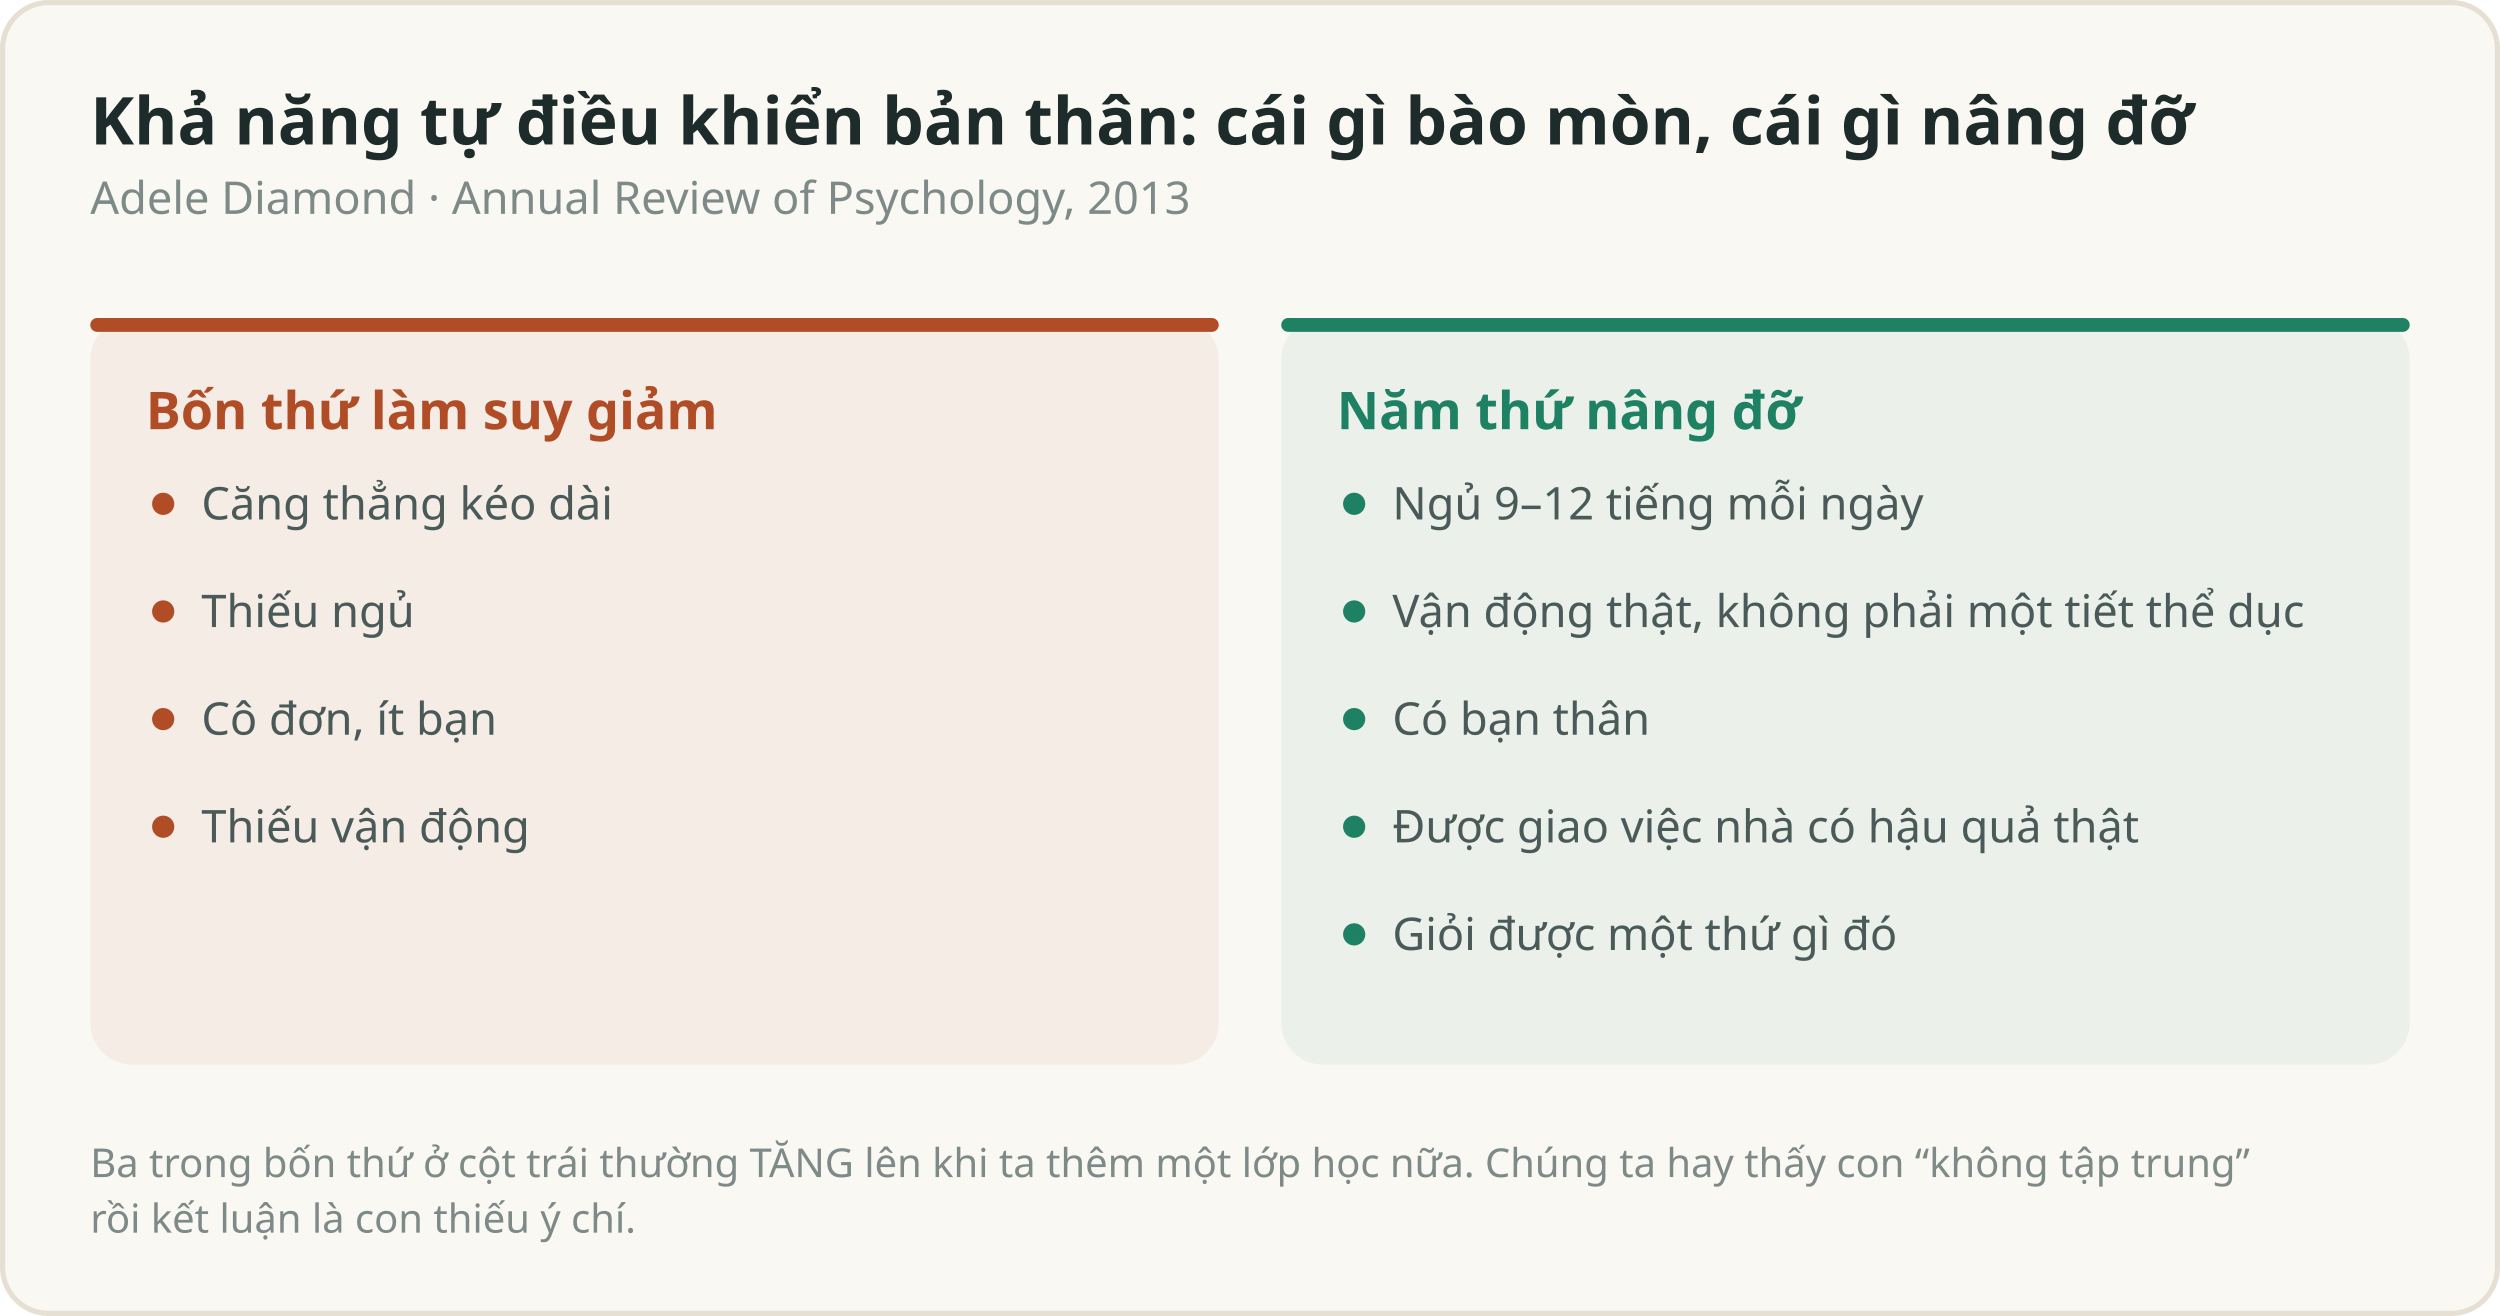
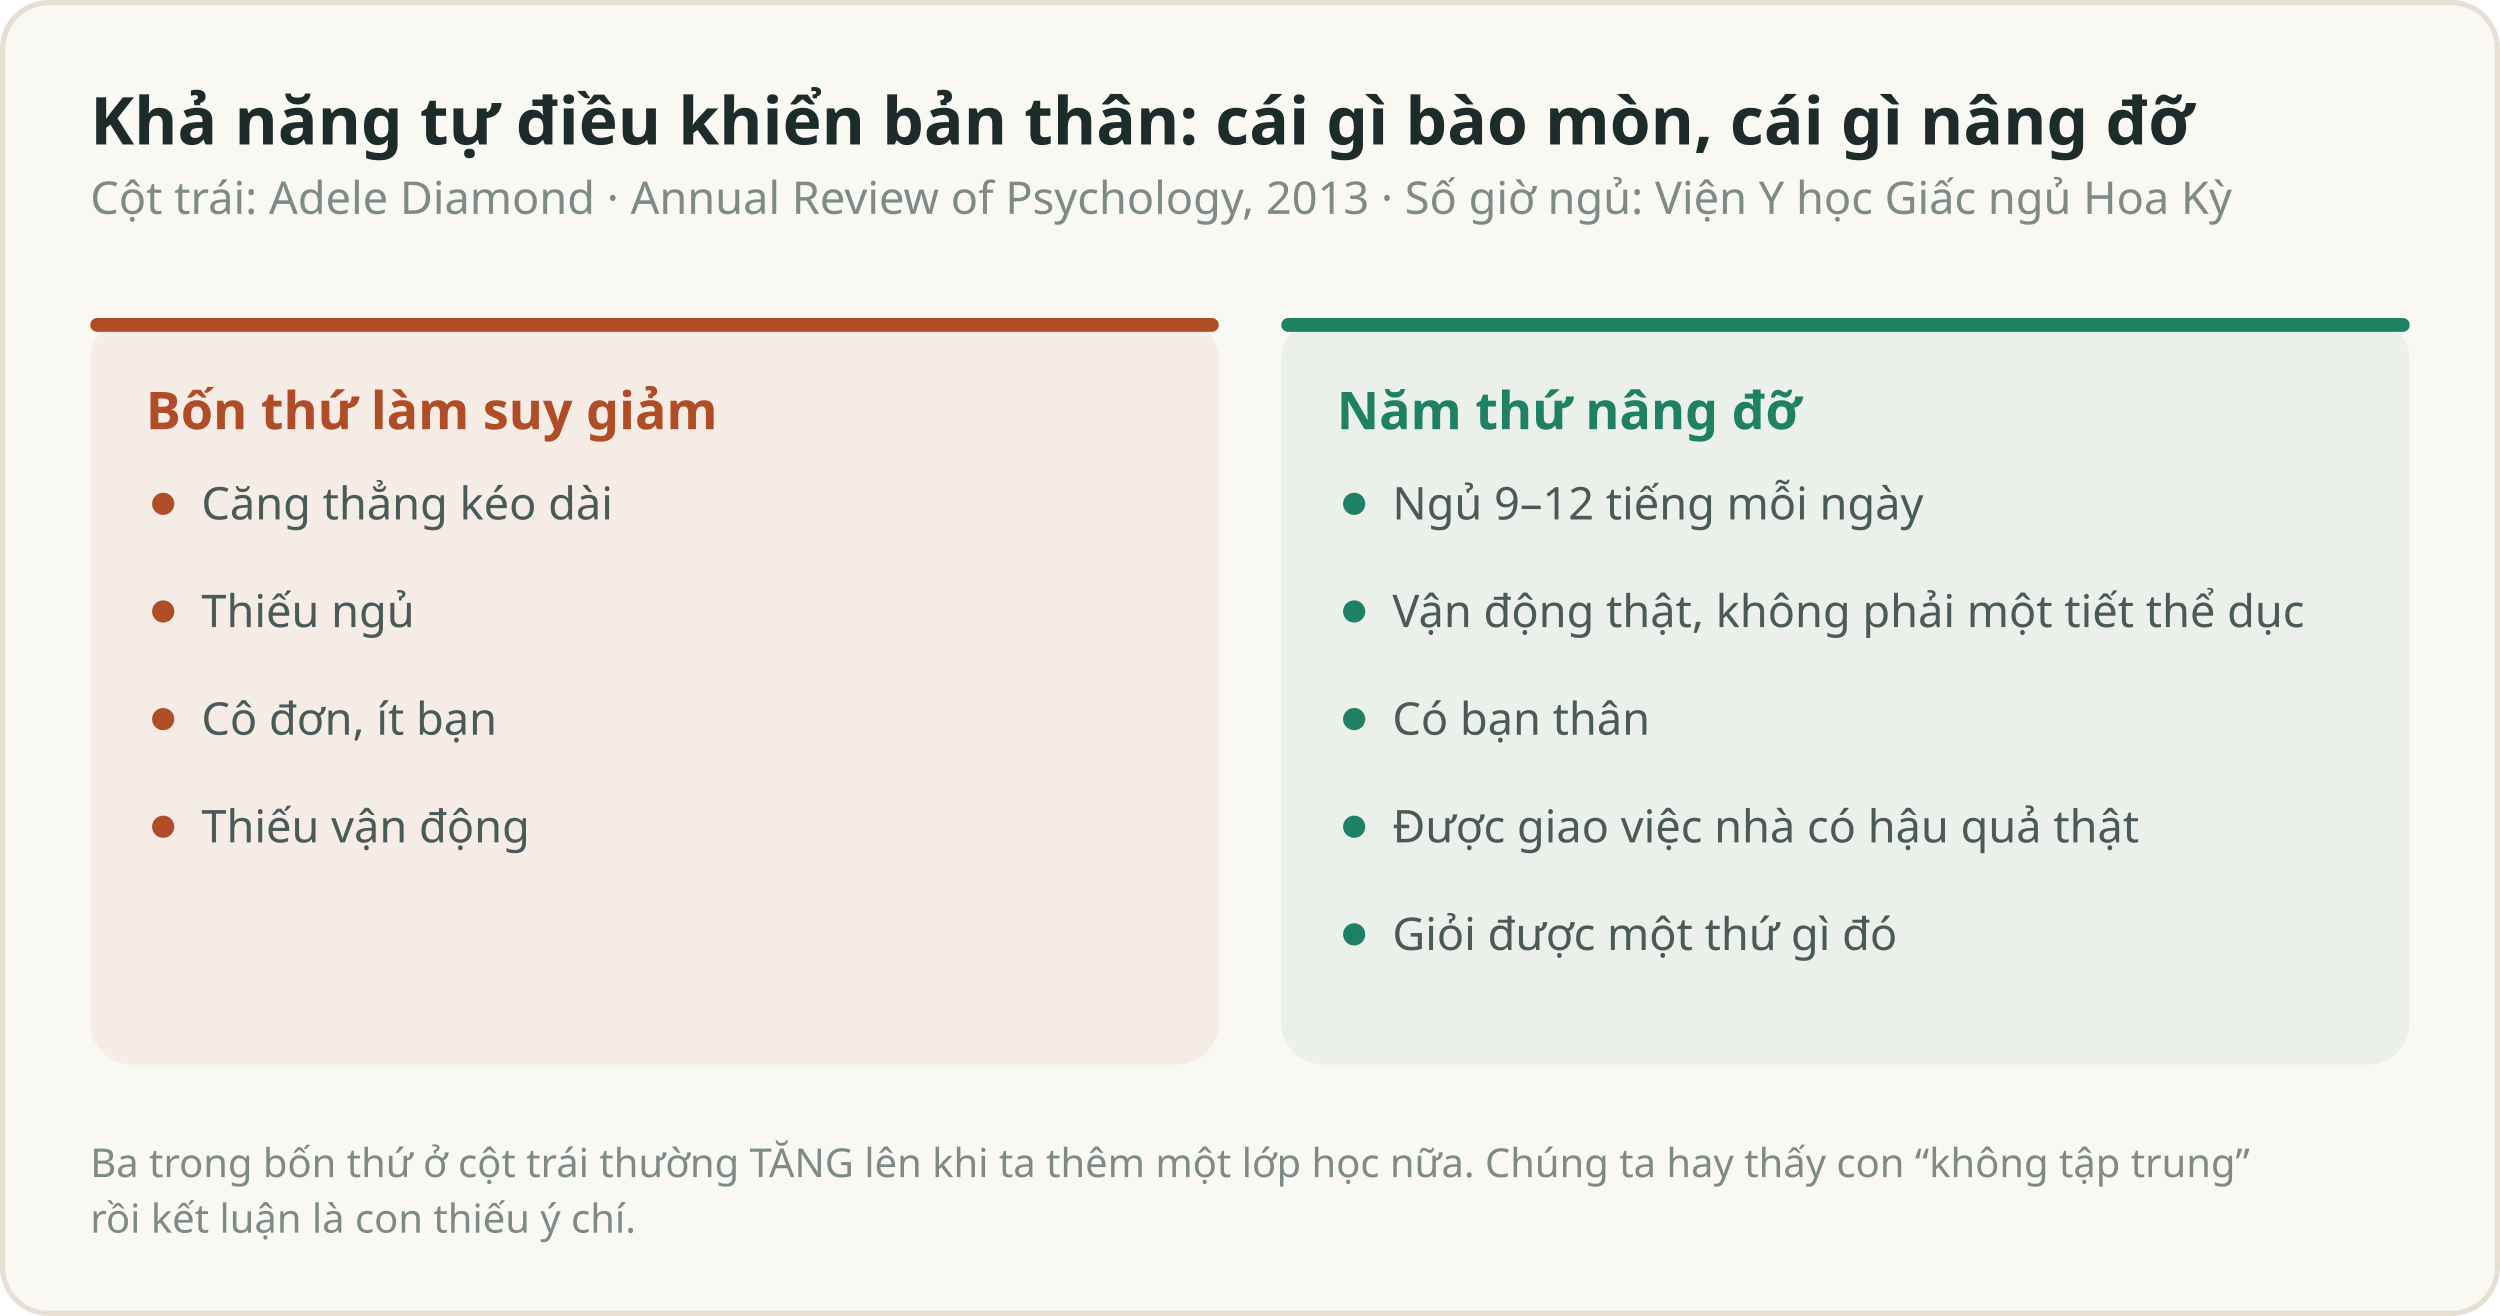
<svg xmlns="http://www.w3.org/2000/svg" viewBox="0 0 720 379" width="720" height="379" role="img">
  <rect width="720" height="379" rx="14" fill="#faf8f3" />
  <rect x="0.75" y="0.75" width="718.5" height="377.5" rx="13.25" fill="none" stroke="#e6e0d4" stroke-width="1.5" />
  <text x="26.0" y="41.6" font-family="-apple-system, BlinkMacSystemFont, 'Segoe UI', 'Noto Sans', Roboto, 'Helvetica Neue', Arial, sans-serif" font-size="19" font-weight="700" fill="#1d2b2a" text-anchor="start">Khả năng tự điều khiển bản thân: cái gì bào mòn, cái gì nâng đỡ</text>
-   <text x="26.0" y="61.6" font-family="-apple-system, BlinkMacSystemFont, 'Segoe UI', 'Noto Sans', Roboto, 'Helvetica Neue', Arial, sans-serif" font-size="13" font-weight="400" fill="#7d8a88" text-anchor="start">Adele Diamond · Annual Review of Psychology, 2013</text>
+   <text x="26.0" y="61.6" font-family="-apple-system, BlinkMacSystemFont, 'Segoe UI', 'Noto Sans', Roboto, 'Helvetica Neue', Arial, sans-serif" font-size="13" font-weight="400" fill="#7d8a88" text-anchor="start">Cột trái: Adele Diamond · Annual Review of Psychology, 2013 · Số giờ ngủ: Viện Y học Giấc ngủ Hoa Kỳ</text>
  <rect x="26.0" y="91.6" width="325.0" height="215.0" rx="12.0" fill="#b04c26" opacity="0.07" />
  <rect x="26.0" y="91.58" width="325.0" height="4" rx="2" fill="#b04c26" />
  <text x="42.0" y="123.6" font-family="-apple-system, BlinkMacSystemFont, 'Segoe UI', 'Noto Sans', Roboto, 'Helvetica Neue', Arial, sans-serif" font-size="15" font-weight="700" fill="#b04c26" text-anchor="start">Bốn thứ làm suy giảm</text>
  <circle cx="47.0" cy="145.1" r="3.2" fill="#b04c26" />
  <text x="58.0" y="149.6" font-family="-apple-system, BlinkMacSystemFont, 'Segoe UI', 'Noto Sans', Roboto, 'Helvetica Neue', Arial, sans-serif" font-size="13" font-weight="400" fill="#4a5a58" text-anchor="start">Căng thẳng kéo dài</text>
  <circle cx="47.0" cy="176.1" r="3.2" fill="#b04c26" />
  <text x="58.0" y="180.6" font-family="-apple-system, BlinkMacSystemFont, 'Segoe UI', 'Noto Sans', Roboto, 'Helvetica Neue', Arial, sans-serif" font-size="13" font-weight="400" fill="#4a5a58" text-anchor="start">Thiếu ngủ</text>
  <circle cx="47.0" cy="207.1" r="3.2" fill="#b04c26" />
  <text x="58.0" y="211.6" font-family="-apple-system, BlinkMacSystemFont, 'Segoe UI', 'Noto Sans', Roboto, 'Helvetica Neue', Arial, sans-serif" font-size="13" font-weight="400" fill="#4a5a58" text-anchor="start">Cô đơn, ít bạn</text>
  <circle cx="47.0" cy="238.1" r="3.2" fill="#b04c26" />
  <text x="58.0" y="242.6" font-family="-apple-system, BlinkMacSystemFont, 'Segoe UI', 'Noto Sans', Roboto, 'Helvetica Neue', Arial, sans-serif" font-size="13" font-weight="400" fill="#4a5a58" text-anchor="start">Thiếu vận động</text>
  <rect x="369.0" y="91.6" width="325.0" height="215.0" rx="12.0" fill="#1e8163" opacity="0.07" />
  <rect x="369.0" y="91.58" width="325.0" height="4" rx="2" fill="#1e8163" />
  <text x="385.0" y="123.6" font-family="-apple-system, BlinkMacSystemFont, 'Segoe UI', 'Noto Sans', Roboto, 'Helvetica Neue', Arial, sans-serif" font-size="15" font-weight="700" fill="#1e8163" text-anchor="start">Năm thứ nâng đỡ</text>
  <circle cx="390.0" cy="145.1" r="3.2" fill="#1e8163" />
  <text x="401.0" y="149.6" font-family="-apple-system, BlinkMacSystemFont, 'Segoe UI', 'Noto Sans', Roboto, 'Helvetica Neue', Arial, sans-serif" font-size="13" font-weight="400" fill="#4a5a58" text-anchor="start">Ngủ 9–12 tiếng mỗi ngày</text>
  <circle cx="390.0" cy="176.1" r="3.2" fill="#1e8163" />
  <text x="401.0" y="180.6" font-family="-apple-system, BlinkMacSystemFont, 'Segoe UI', 'Noto Sans', Roboto, 'Helvetica Neue', Arial, sans-serif" font-size="13" font-weight="400" fill="#4a5a58" text-anchor="start">Vận động thật, không phải một tiết thể dục</text>
  <circle cx="390.0" cy="207.1" r="3.2" fill="#1e8163" />
  <text x="401.0" y="211.6" font-family="-apple-system, BlinkMacSystemFont, 'Segoe UI', 'Noto Sans', Roboto, 'Helvetica Neue', Arial, sans-serif" font-size="13" font-weight="400" fill="#4a5a58" text-anchor="start">Có bạn thân</text>
  <circle cx="390.0" cy="238.1" r="3.2" fill="#1e8163" />
  <text x="401.0" y="242.6" font-family="-apple-system, BlinkMacSystemFont, 'Segoe UI', 'Noto Sans', Roboto, 'Helvetica Neue', Arial, sans-serif" font-size="13" font-weight="400" fill="#4a5a58" text-anchor="start">Được giao việc nhà có hậu quả thật</text>
  <circle cx="390.0" cy="269.1" r="3.2" fill="#1e8163" />
  <text x="401.0" y="273.6" font-family="-apple-system, BlinkMacSystemFont, 'Segoe UI', 'Noto Sans', Roboto, 'Helvetica Neue', Arial, sans-serif" font-size="13" font-weight="400" fill="#4a5a58" text-anchor="start">Giỏi được một thứ gì đó</text>
  <text x="26.0" y="339.0" font-family="-apple-system, BlinkMacSystemFont, 'Segoe UI', 'Noto Sans', Roboto, 'Helvetica Neue', Arial, sans-serif" font-size="11.5" font-weight="400" fill="#7d8a88" text-anchor="start">Ba trong bốn thứ ở cột trái thường TĂNG lên khi ta thêm một lớp học nữa. Chúng ta hay thấy con “không tập trung”</text>
  <text x="26.0" y="355.0" font-family="-apple-system, BlinkMacSystemFont, 'Segoe UI', 'Noto Sans', Roboto, 'Helvetica Neue', Arial, sans-serif" font-size="11.5" font-weight="400" fill="#7d8a88" text-anchor="start">rồi kết luận là con thiếu ý chí.</text>
</svg>
